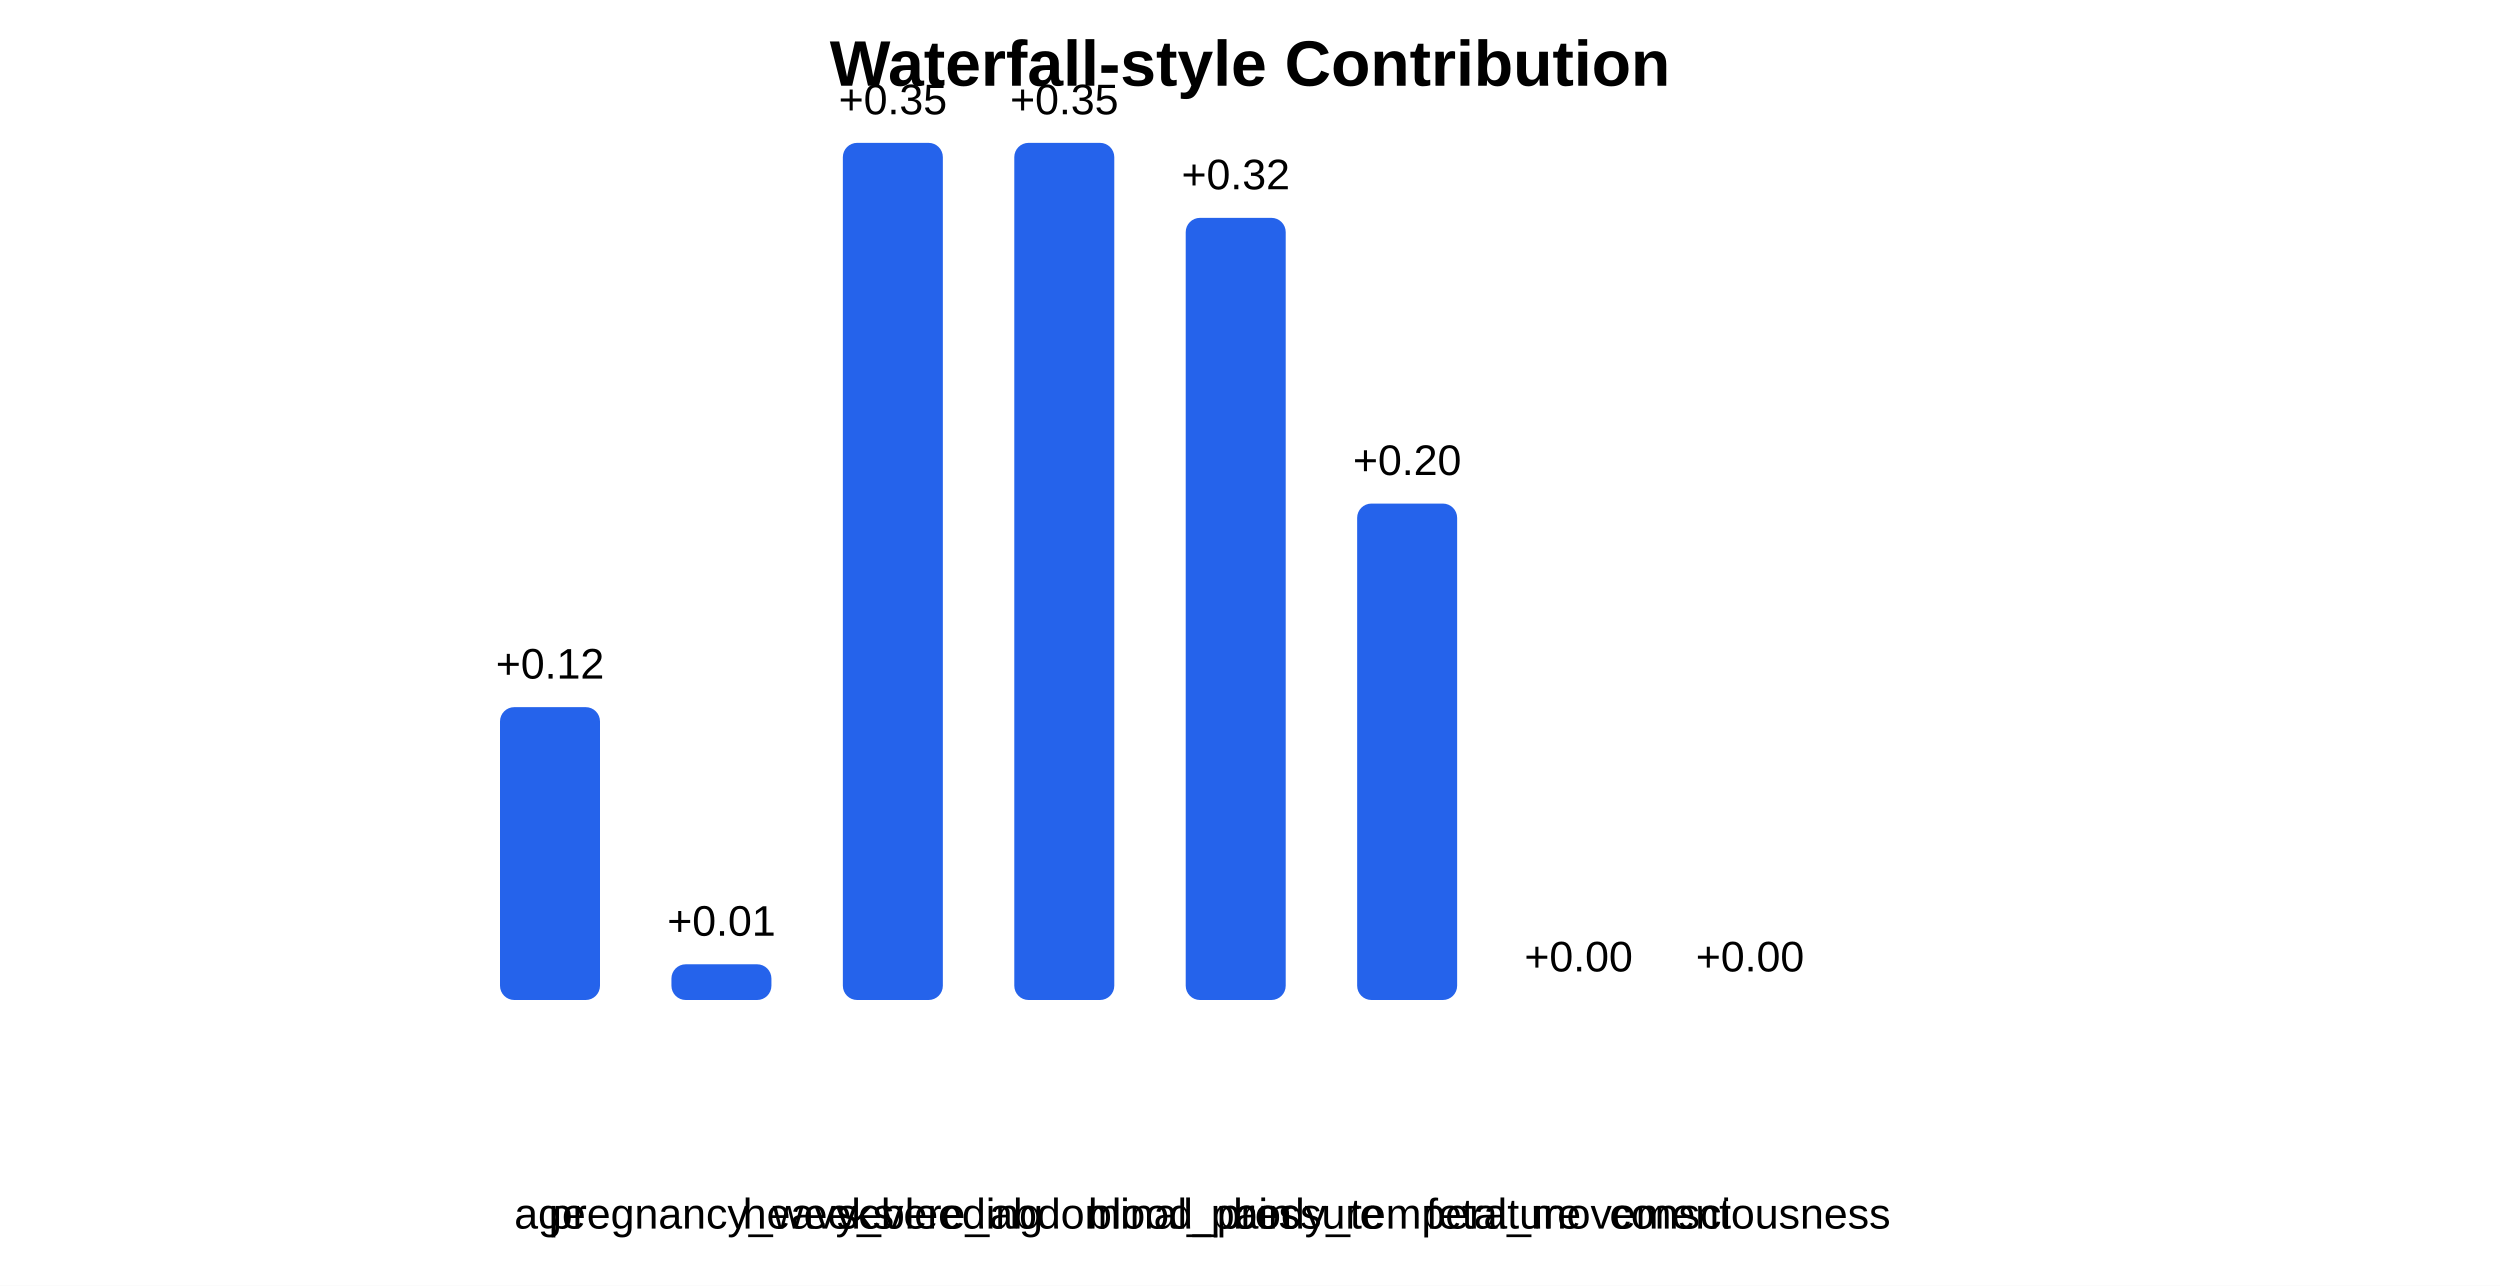
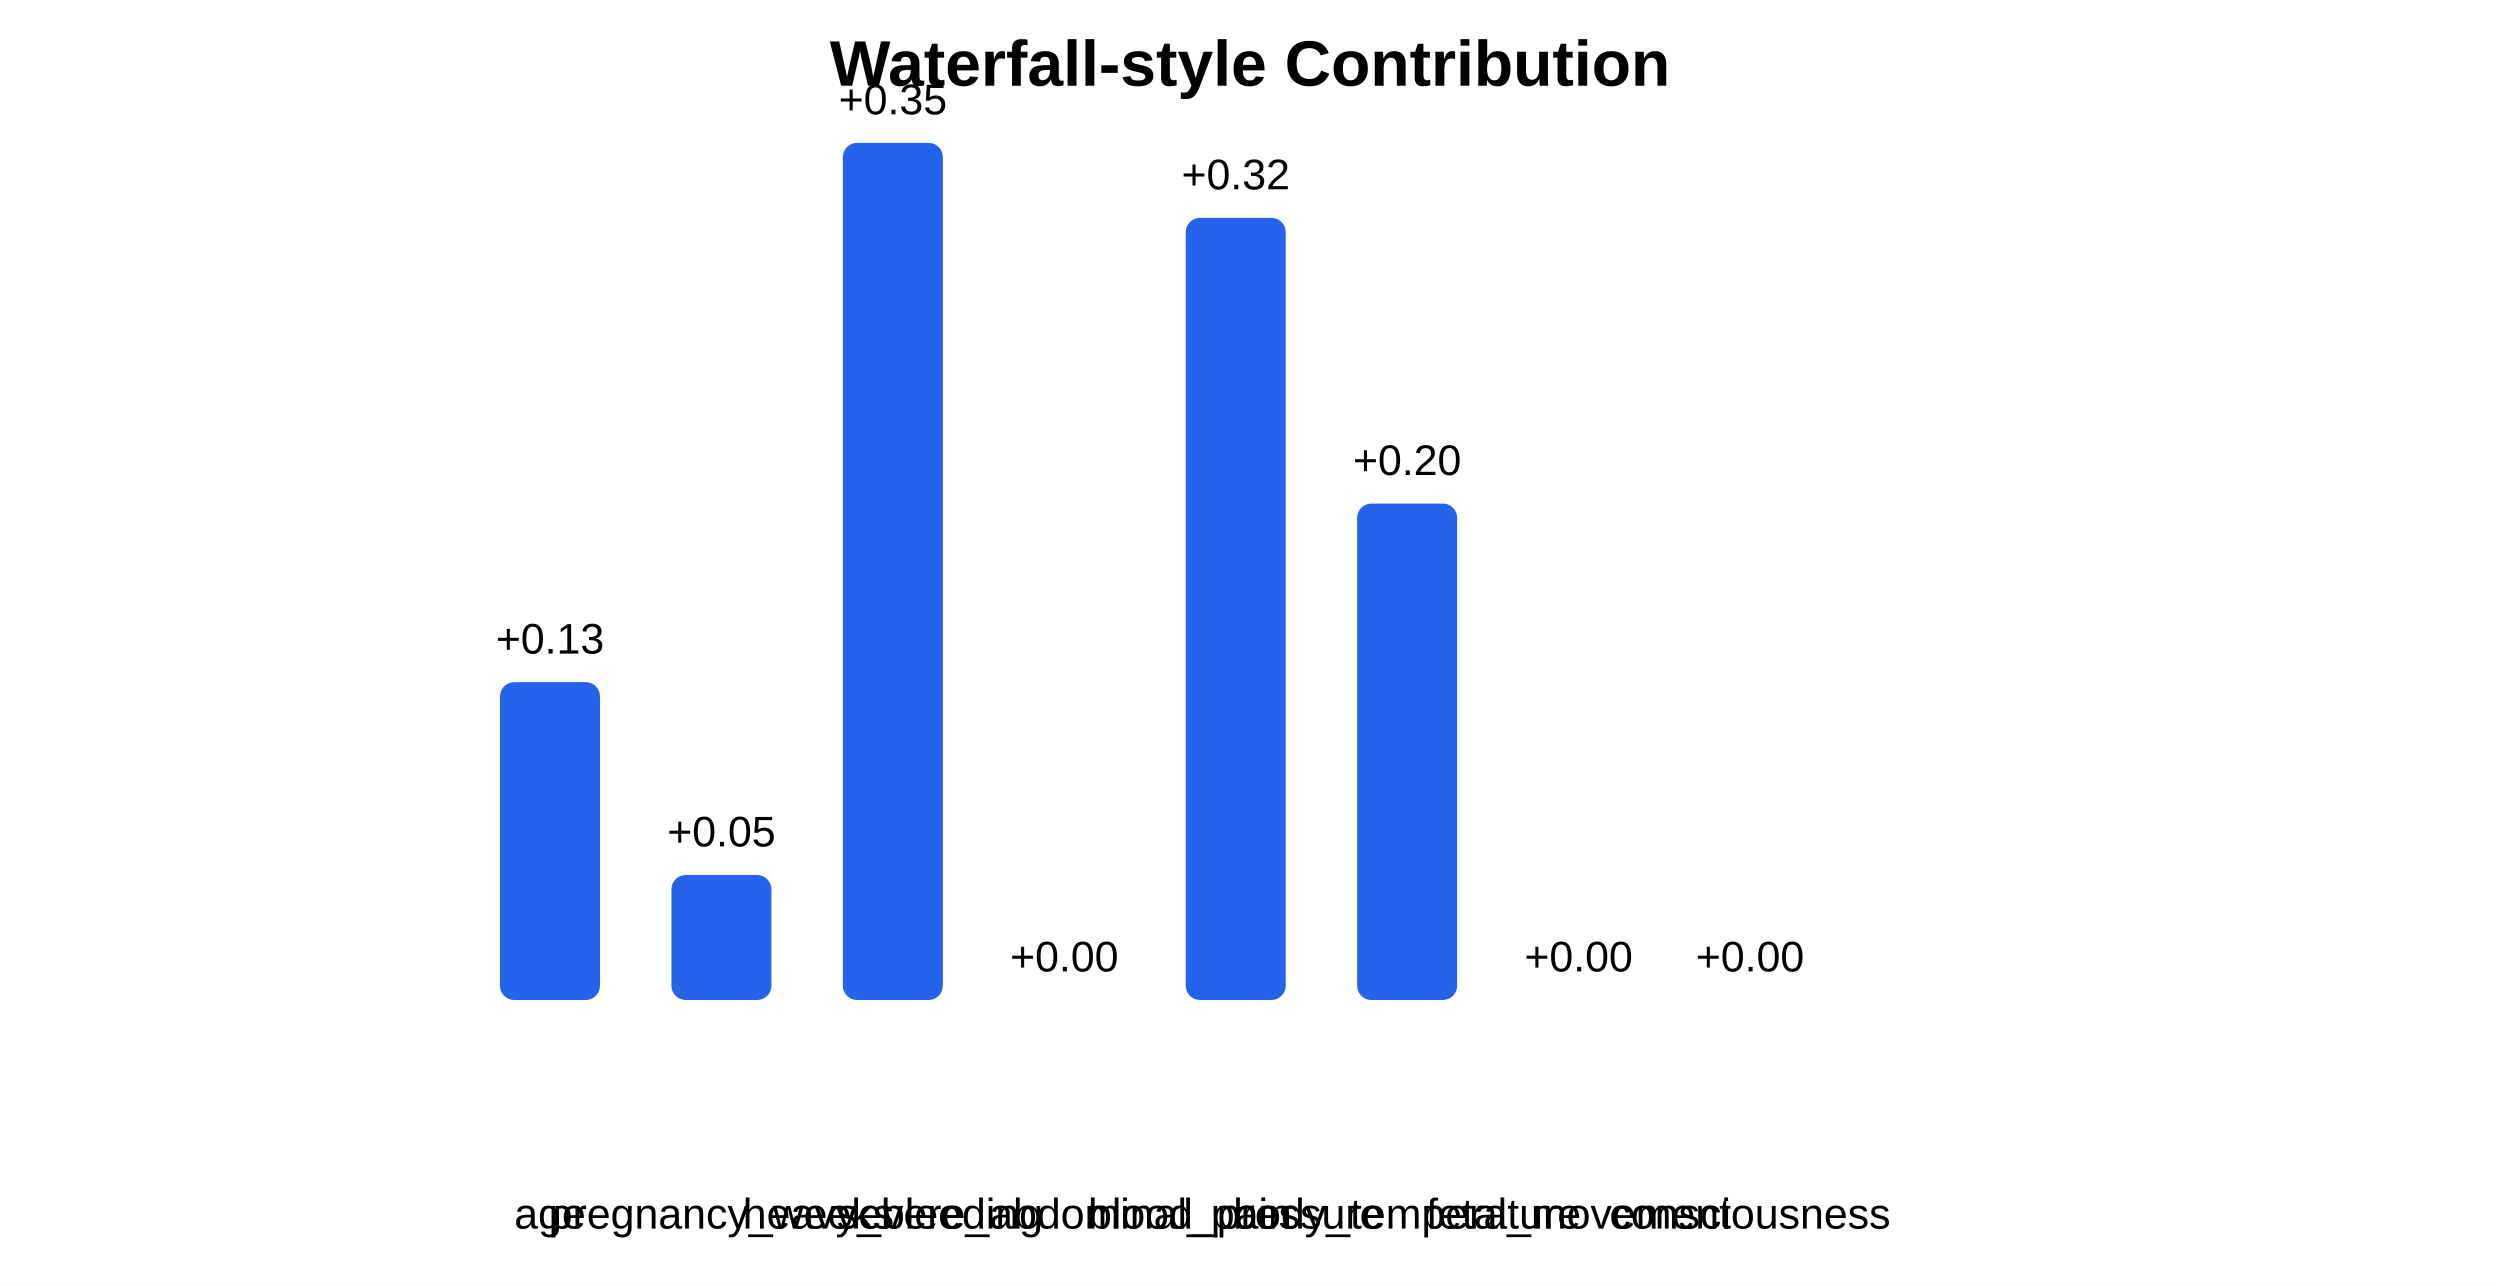
<svg xmlns="http://www.w3.org/2000/svg" width="700" height="360" viewBox="0 0 700 360">
  <rect width="100%" height="100%" fill="white" />
  <text x="350.0" y="24" text-anchor="middle" font-size="18" font-family="Arial" font-weight="bold">Waterfall-style Contribution</text>
-   <rect x="140" y="198" width="28" height="82" fill="#2563eb" rx="4" />
+   <rect x="140" y="191" width="28" height="89" fill="#2563eb" rx="4" />
  <text x="154.0" y="344" text-anchor="middle" font-size="12" font-family="Arial">age</text>
-   <text x="154.0" y="190" text-anchor="middle" font-size="12" font-family="Arial">+0.12</text>
-   <rect x="188" y="270" width="28" height="10" fill="#2563eb" rx="4" />
+   <text x="154.0" y="183" text-anchor="middle" font-size="12" font-family="Arial">+0.13</text>
+   <rect x="188" y="245" width="28" height="35" fill="#2563eb" rx="4" />
  <text x="202.0" y="344" text-anchor="middle" font-size="12" font-family="Arial">pregnancy_weeks</text>
-   <text x="202.0" y="262" text-anchor="middle" font-size="12" font-family="Arial">+0.01</text>
+   <text x="202.0" y="237" text-anchor="middle" font-size="12" font-family="Arial">+0.05</text>
  <rect x="236" y="40" width="28" height="240" fill="#2563eb" rx="4" />
  <text x="250.0" y="344" text-anchor="middle" font-size="12" font-family="Arial">heavy_bleeding</text>
  <text x="250.0" y="32" text-anchor="middle" font-size="12" font-family="Arial">+0.35</text>
-   <rect x="284" y="40" width="28" height="240" fill="#2563eb" rx="4" />
+   <rect x="284" y="280" width="28" height="0" fill="#2563eb" rx="4" />
  <text x="298.0" y="344" text-anchor="middle" font-size="12" font-family="Arial">severe_abdominal_pain</text>
-   <text x="298.0" y="32" text-anchor="middle" font-size="12" font-family="Arial">+0.35</text>
+   <text x="298.0" y="272" text-anchor="middle" font-size="12" font-family="Arial">+0.00</text>
  <rect x="332" y="61" width="28" height="219" fill="#2563eb" rx="4" />
  <text x="346.0" y="344" text-anchor="middle" font-size="12" font-family="Arial">blood_pressure</text>
  <text x="346.0" y="53" text-anchor="middle" font-size="12" font-family="Arial">+0.32</text>
  <rect x="380" y="141" width="28" height="139" fill="#2563eb" rx="4" />
  <text x="394.0" y="344" text-anchor="middle" font-size="12" font-family="Arial">body_temperature</text>
  <text x="394.0" y="133" text-anchor="middle" font-size="12" font-family="Arial">+0.20</text>
  <rect x="428" y="280" width="28" height="0" fill="#2563eb" rx="4" />
  <text x="442.0" y="344" text-anchor="middle" font-size="12" font-family="Arial">fetal_movement</text>
  <text x="442.0" y="272" text-anchor="middle" font-size="12" font-family="Arial">+0.00</text>
  <rect x="476" y="280" width="28" height="0" fill="#2563eb" rx="4" />
  <text x="490.0" y="344" text-anchor="middle" font-size="12" font-family="Arial">consciousness</text>
  <text x="490.0" y="272" text-anchor="middle" font-size="12" font-family="Arial">+0.00</text>
</svg>
